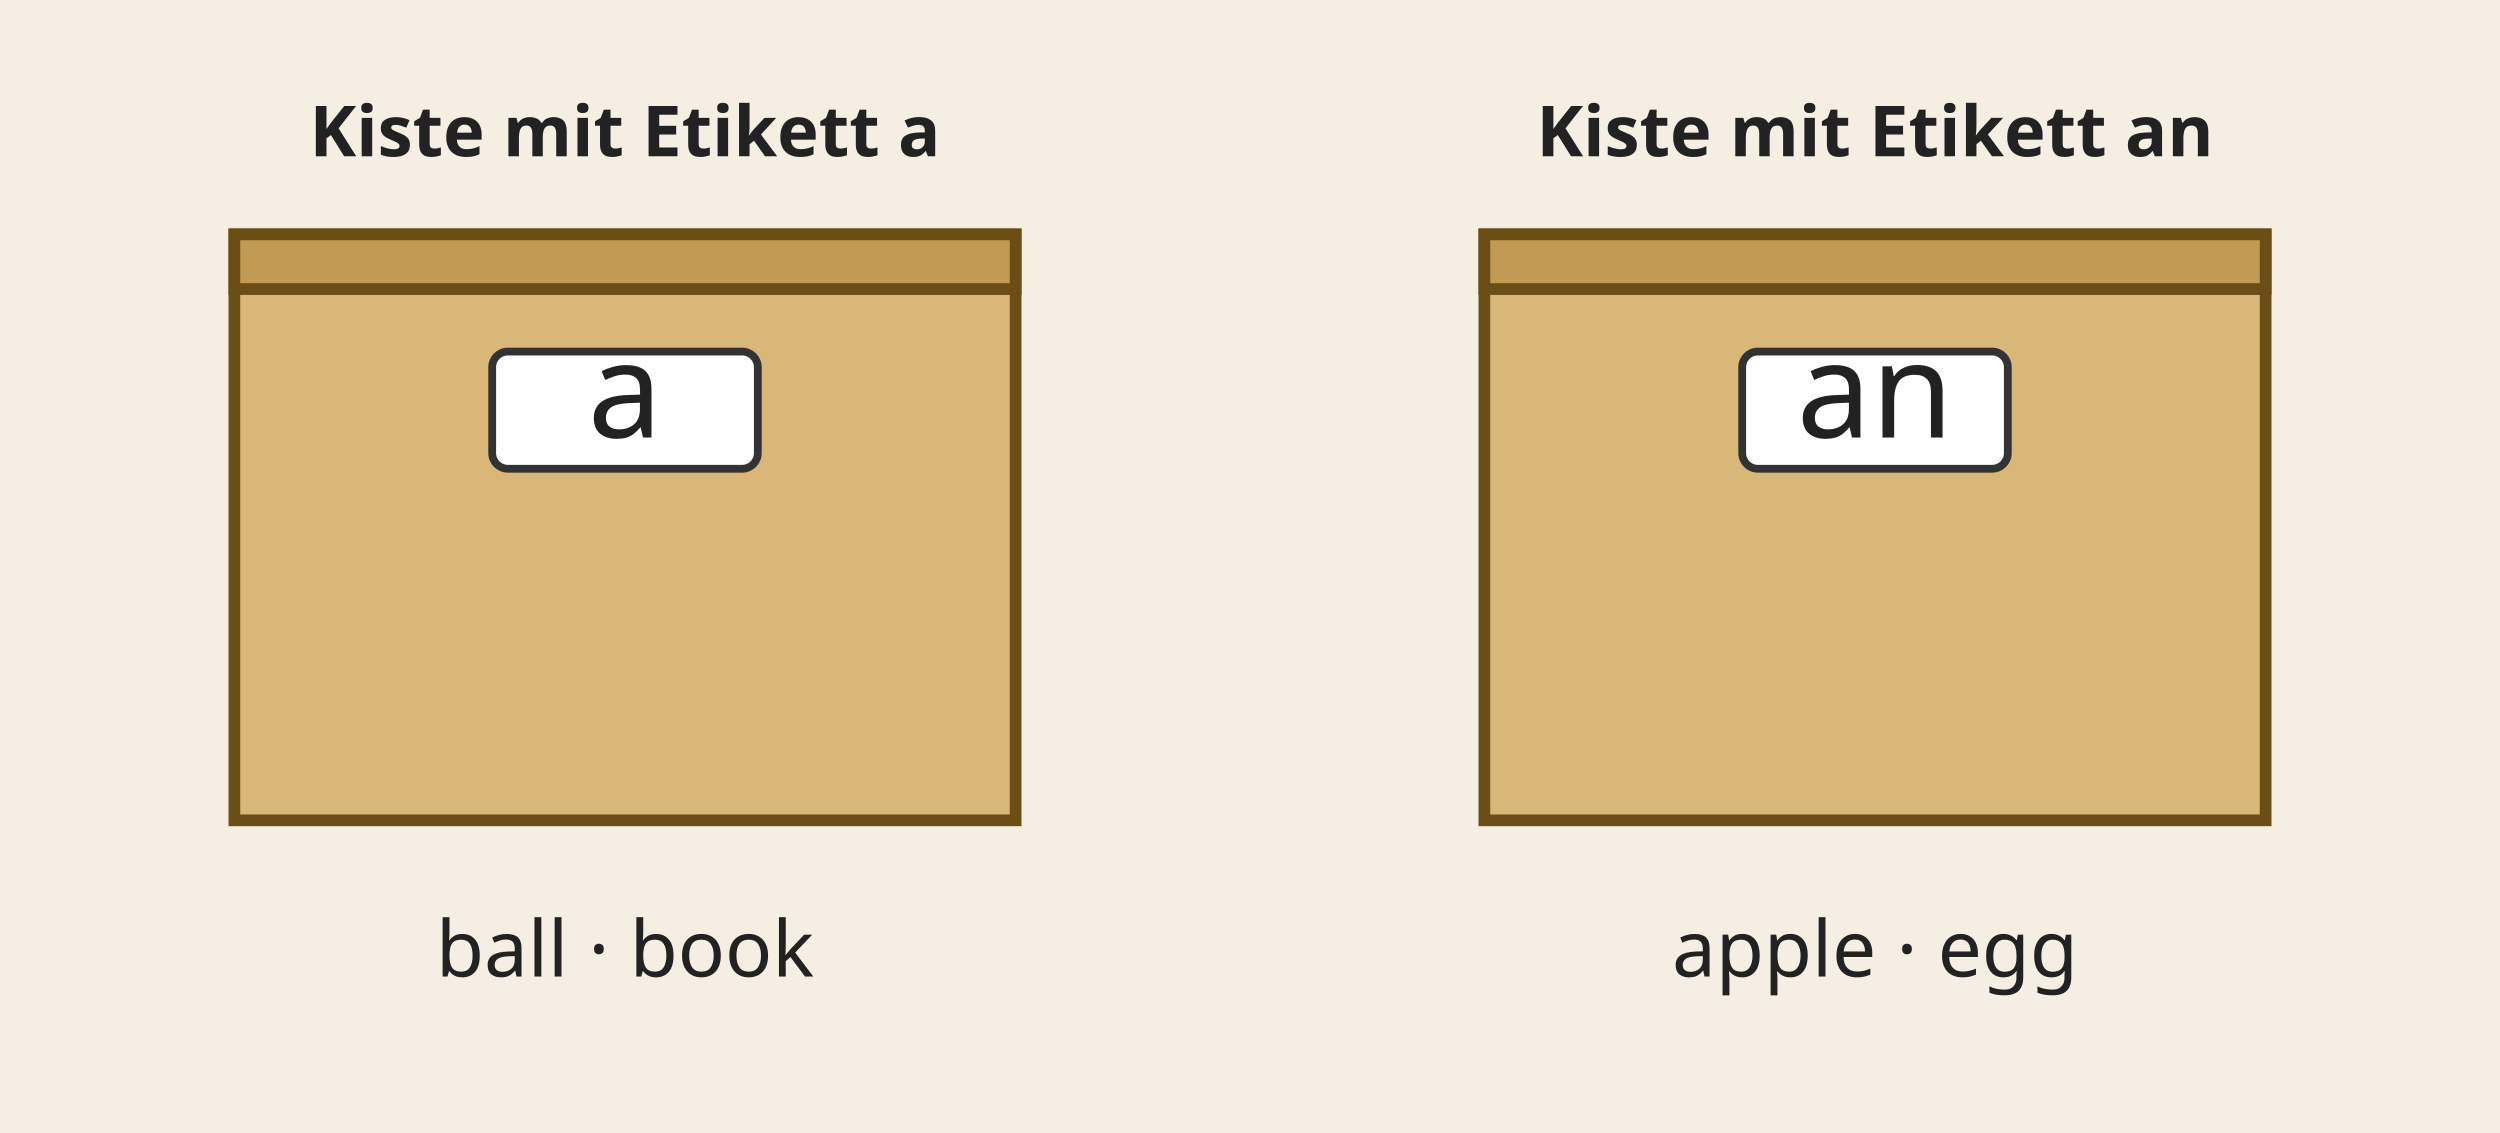
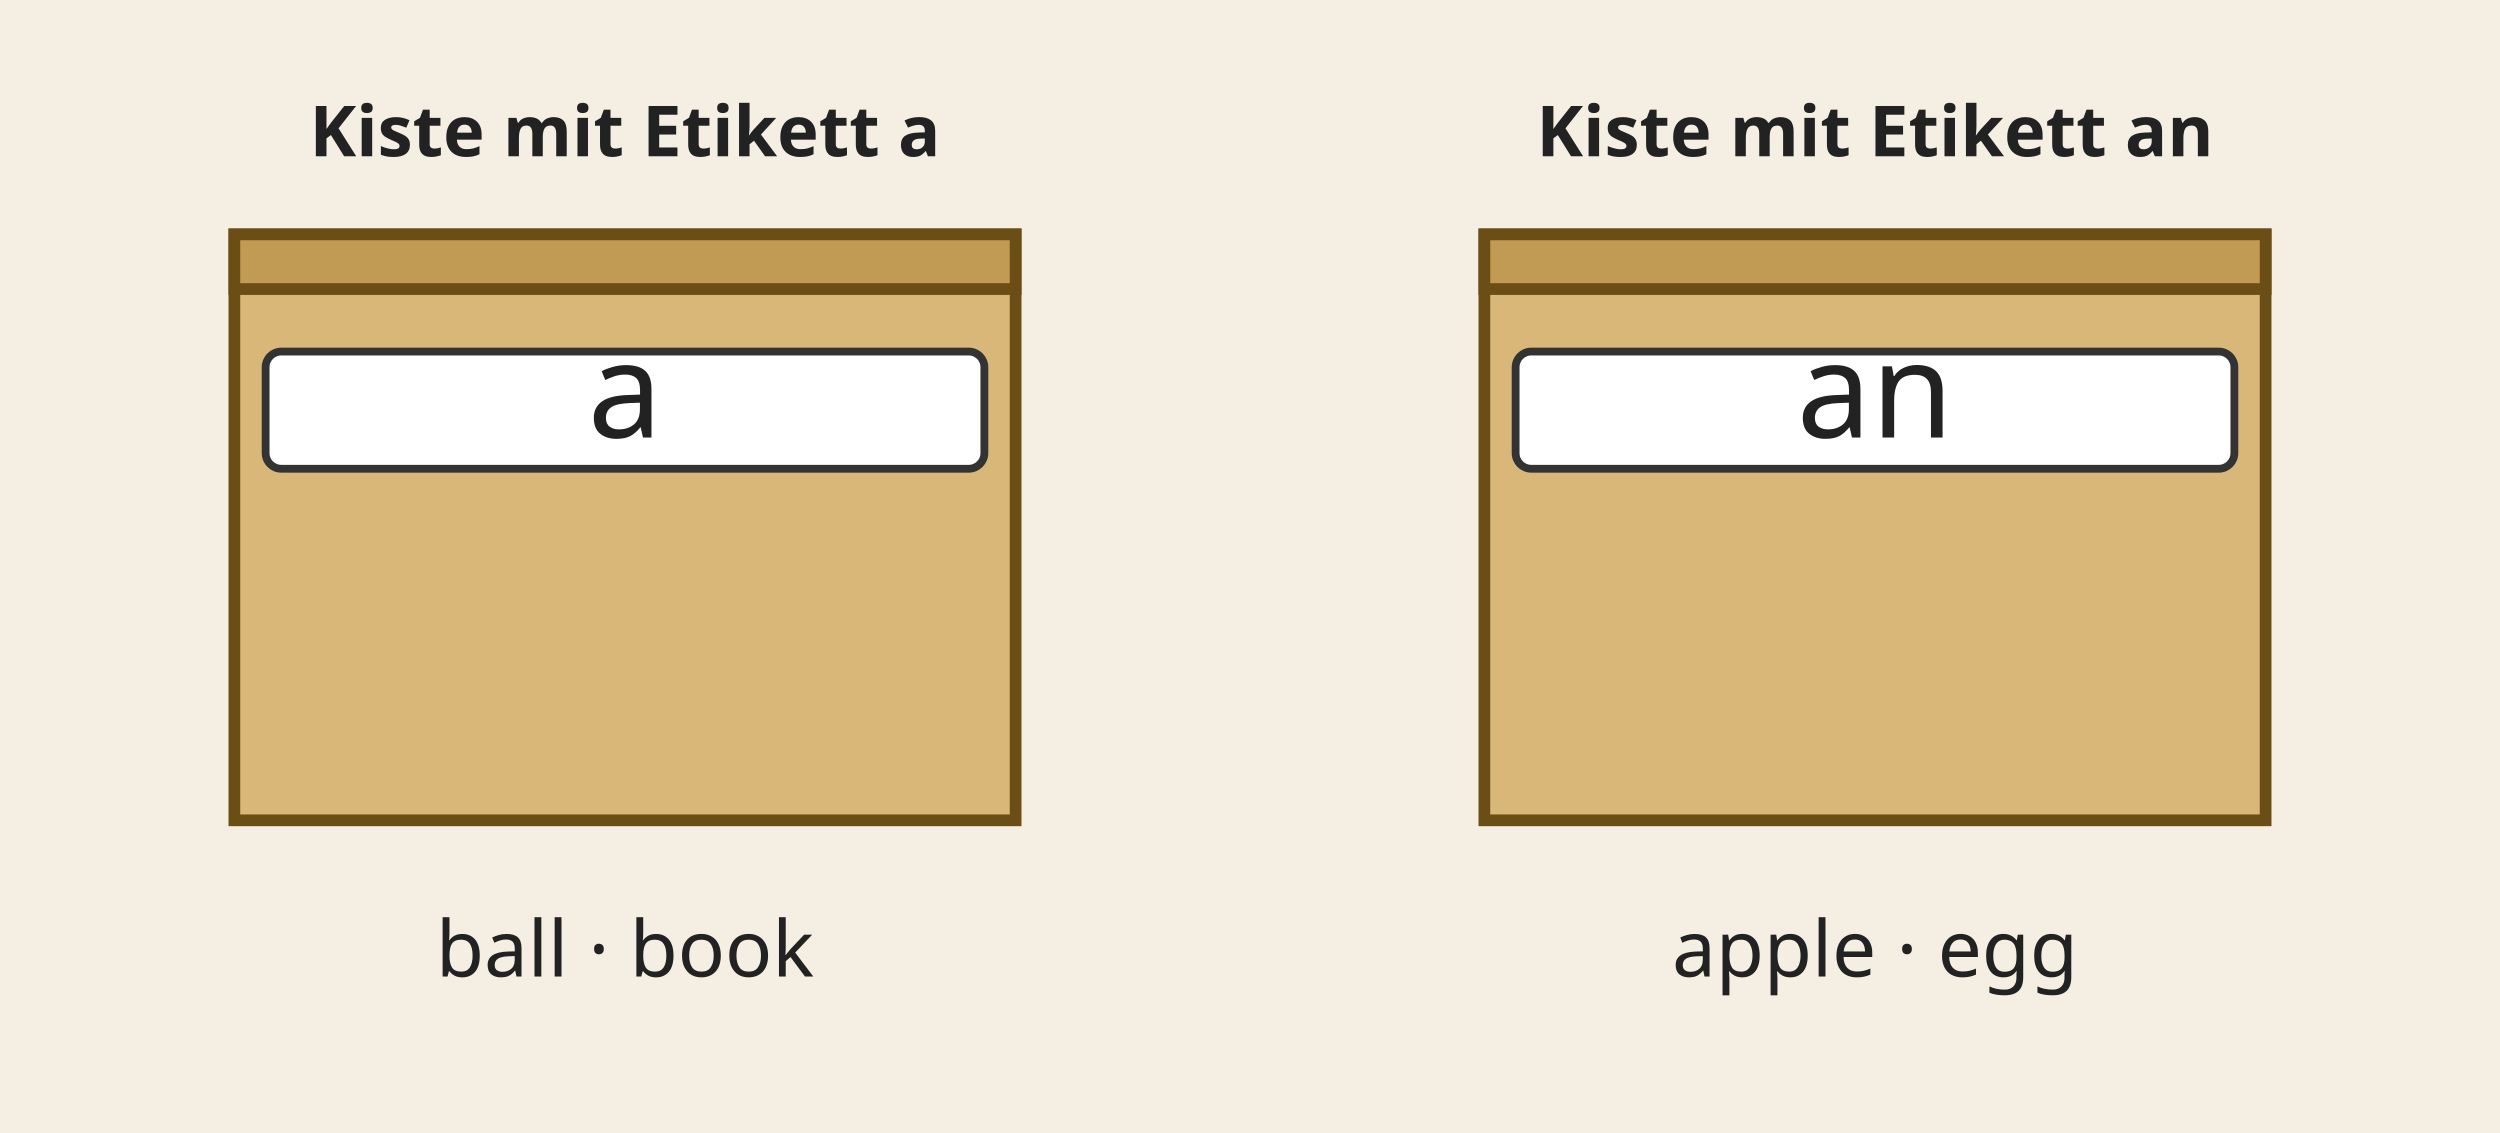
<svg xmlns="http://www.w3.org/2000/svg" viewBox="0 0 640 290" role="img">
  <defs>
    <g id="sophie" stroke="#333" stroke-width="2" stroke-linejoin="round" stroke-linecap="round">
      <path d="M14 168 C8 120 22 88 50 84 C78 88 92 120 86 168 C70 178 30 178 14 168 Z" fill="#3a9a5b" />
      <ellipse cx="50" cy="52" rx="30" ry="32" fill="#f3d2b3" />
      <path d="M18 54 Q14 14 50 12 Q86 14 82 54 Q80 34 62 28 Q40 36 22 40 Z" fill="#d9b45a" />
      <path d="M20 50 C10 70 12 96 22 108" fill="none" stroke="#d9b45a" stroke-width="8" />
      <path d="M80 50 C90 70 88 96 78 108" fill="none" stroke="#d9b45a" stroke-width="8" />
      <circle cx="40" cy="56" r="3" fill="#222" />
      <circle cx="60" cy="56" r="3" fill="#222" />
      <path d="M42 68 Q50 75 58 68" fill="none" />
    </g>
    <g id="ellie" stroke="#333" stroke-width="2" stroke-linejoin="round" stroke-linecap="round">
      <path d="M14 168 C8 120 22 88 50 84 C78 88 92 120 86 168 C70 178 30 178 14 168 Z" fill="#d33" />
      <ellipse cx="50" cy="52" rx="30" ry="32" fill="#f3d2b3" />
      <path d="M18 54 Q14 14 50 12 Q86 14 82 54 Q80 34 62 28 Q40 36 22 40 Z" fill="#b5501e" />
      <path d="M82 30 C104 34 108 70 92 90" fill="none" stroke="#b5501e" stroke-width="10" />
      <circle cx="40" cy="56" r="3" fill="#222" />
      <circle cx="60" cy="56" r="3" fill="#222" />
      <path d="M42 68 Q50 75 58 68" fill="none" />
    </g>
    <g id="peter" stroke="#333" stroke-width="2" stroke-linejoin="round" stroke-linecap="round">
      <path d="M14 168 C8 120 22 88 50 84 C78 88 92 120 86 168 C70 178 30 178 14 168 Z" fill="#e0b020" />
      <ellipse cx="50" cy="52" rx="30" ry="32" fill="#f3d2b3" />
      <path d="M18 54 Q14 14 50 12 Q86 14 82 54 Q80 34 62 28 Q40 36 22 40 Z" fill="#6b3f1e" />
      <circle cx="40" cy="56" r="3" fill="#222" />
      <circle cx="60" cy="56" r="3" fill="#222" />
      <path d="M40 66 Q50 78 60 66" fill="none" />
    </g>
    <g id="amir" stroke="#333" stroke-width="2" stroke-linejoin="round" stroke-linecap="round">
      <path d="M14 168 C8 120 22 88 50 84 C78 88 92 120 86 168 C70 178 30 178 14 168 Z" fill="#3a6fd8" />
      <ellipse cx="50" cy="54" rx="30" ry="32" fill="#c68f62" />
      <path d="M18 54 Q10 22 30 14 Q40 6 52 12 Q72 6 82 22 Q92 40 82 54 Q80 34 62 28 Q40 34 22 42 Z" fill="#222" />
      <circle cx="39" cy="57" r="8" fill="none" />
      <circle cx="61" cy="57" r="8" fill="none" />
      <path d="M47 57 L53 57" fill="none" />
      <circle cx="39" cy="57" r="2.5" fill="#222" />
      <circle cx="61" cy="57" r="2.5" fill="#222" />
      <path d="M42 70 Q50 77 58 70" fill="none" />
    </g>
  </defs>
  <rect width="640" height="290" fill="#f4efe2" />
  <rect y="0" width="640" height="300" fill="none" />
  <rect x="60" y="60" width="200" height="150" fill="#d9b779" stroke="#6b4e16" stroke-width="3" />
  <rect x="60" y="60" width="200" height="14" fill="#c19a54" stroke="#6b4e16" stroke-width="3" />
-   <rect x="126.0" y="90" width="68" height="30" rx="4" fill="#fff" stroke="#333" stroke-width="2" />
+   <rect x="68.0" y="90" width="184" height="30" rx="4" fill="#fff" stroke="#333" stroke-width="2" />
  <text x="160.0" y="112" text-anchor="middle" font-family="sans-serif" font-size="34" fill="#222">a</text>
  <rect x="380" y="60" width="200" height="150" fill="#d9b779" stroke="#6b4e16" stroke-width="3" />
  <rect x="380" y="60" width="200" height="14" fill="#c19a54" stroke="#6b4e16" stroke-width="3" />
-   <rect x="446.0" y="90" width="68" height="30" rx="4" fill="#fff" stroke="#333" stroke-width="2" />
+   <rect x="388.0" y="90" width="184" height="30" rx="4" fill="#fff" stroke="#333" stroke-width="2" />
  <text x="480.0" y="112" text-anchor="middle" font-family="sans-serif" font-size="34" fill="#222">an</text>
  <text x="160" y="250" text-anchor="middle" font-family="sans-serif" font-size="20" font-weight="normal" fill="#222">ball · book</text>
  <text x="480" y="250" text-anchor="middle" font-family="sans-serif" font-size="20" font-weight="normal" fill="#222">apple · egg</text>
  <text x="160" y="40" text-anchor="middle" font-family="sans-serif" font-size="18" font-weight="bold" fill="#222">Kiste mit Etikett a</text>
  <text x="480" y="40" text-anchor="middle" font-family="sans-serif" font-size="18" font-weight="bold" fill="#222">Kiste mit Etikett an</text>
</svg>
